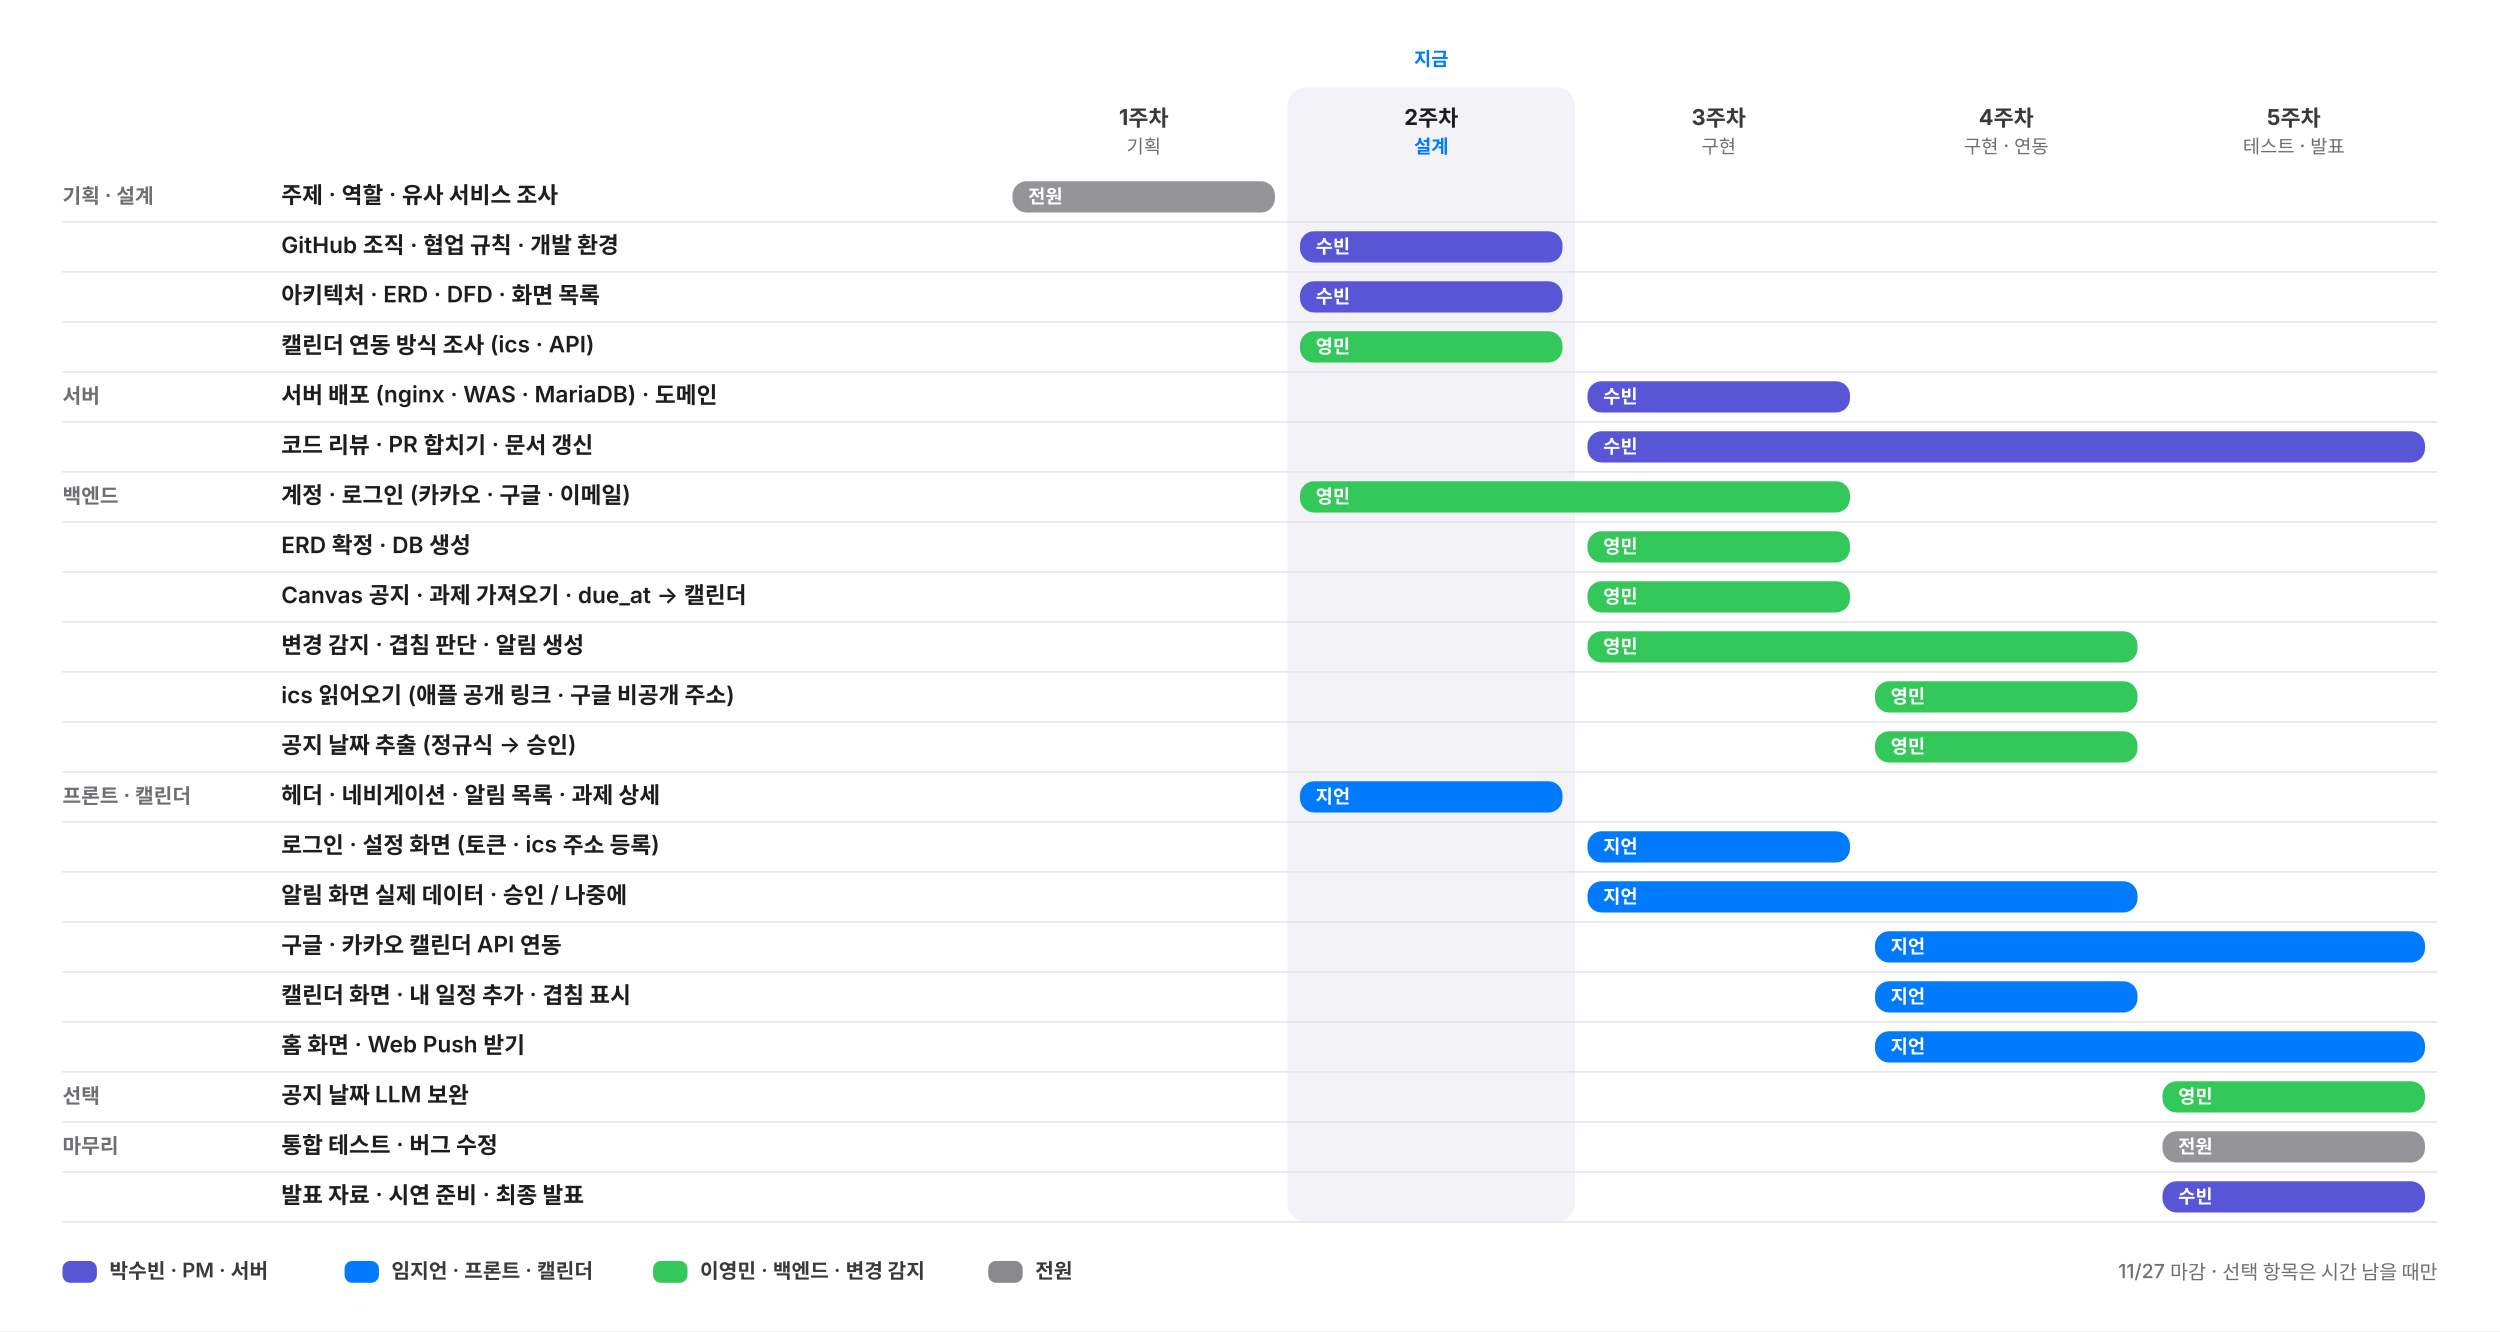
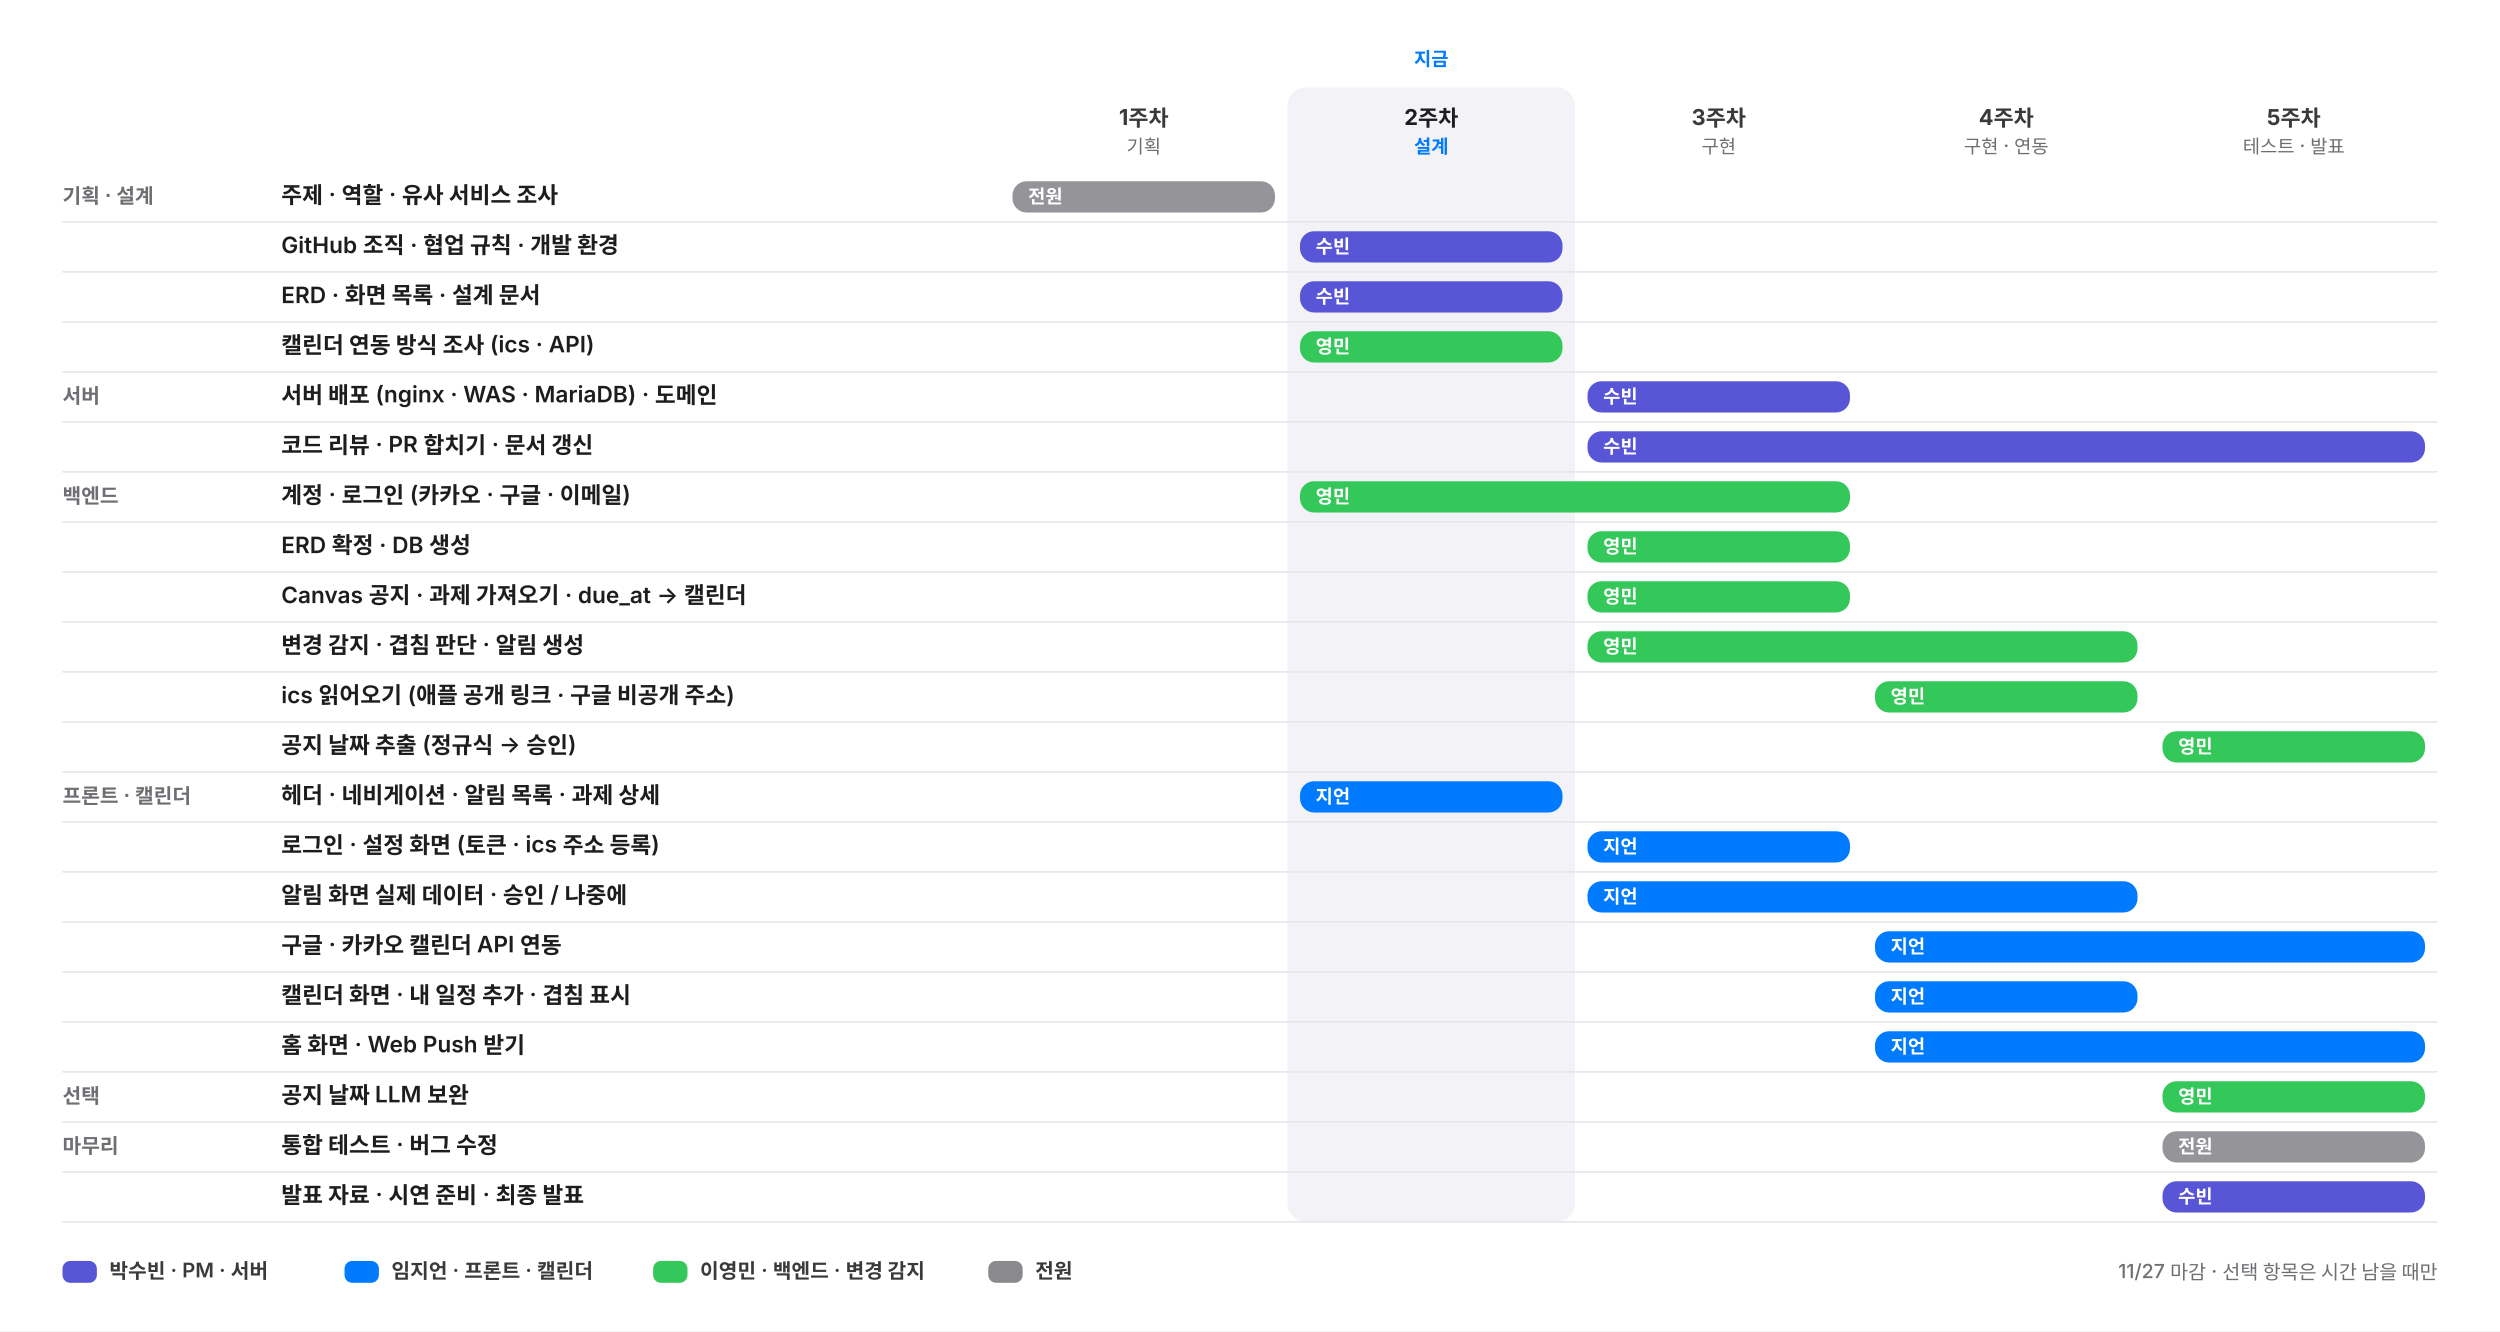
<svg xmlns="http://www.w3.org/2000/svg" width="1600" height="852" viewBox="0 0 1600 852">
  <rect width="1600" height="852" fill="#fff" />
  <text x="732.0" y="80" font-size="14" font-weight="750" fill="#3A3A3C" text-anchor="middle" font-family="'Pretendard Variable', Pretendard, -apple-system, 'Apple SD Gothic Neo', 'Malgun Gothic', sans-serif">1주차</text>
  <text x="732.0" y="98" font-size="12" font-weight="500" fill="#6E6E73" text-anchor="middle" font-family="'Pretendard Variable', Pretendard, -apple-system, 'Apple SD Gothic Neo', 'Malgun Gothic', sans-serif">기획</text>
  <rect x="824" y="56" width="184" height="726" rx="12" fill="#F2F2F7" />
  <text x="916.0" y="80" font-size="14" font-weight="750" fill="#1D1D1F" text-anchor="middle" font-family="'Pretendard Variable', Pretendard, -apple-system, 'Apple SD Gothic Neo', 'Malgun Gothic', sans-serif">2주차</text>
  <text x="916.0" y="98" font-size="12" font-weight="600" fill="#007AFF" text-anchor="middle" font-family="'Pretendard Variable', Pretendard, -apple-system, 'Apple SD Gothic Neo', 'Malgun Gothic', sans-serif">설계</text>
  <text x="1100.0" y="80" font-size="14" font-weight="750" fill="#3A3A3C" text-anchor="middle" font-family="'Pretendard Variable', Pretendard, -apple-system, 'Apple SD Gothic Neo', 'Malgun Gothic', sans-serif">3주차</text>
  <text x="1100.0" y="98" font-size="12" font-weight="500" fill="#6E6E73" text-anchor="middle" font-family="'Pretendard Variable', Pretendard, -apple-system, 'Apple SD Gothic Neo', 'Malgun Gothic', sans-serif">구현</text>
  <text x="1284.0" y="80" font-size="14" font-weight="750" fill="#3A3A3C" text-anchor="middle" font-family="'Pretendard Variable', Pretendard, -apple-system, 'Apple SD Gothic Neo', 'Malgun Gothic', sans-serif">4주차</text>
  <text x="1284.0" y="98" font-size="12" font-weight="500" fill="#6E6E73" text-anchor="middle" font-family="'Pretendard Variable', Pretendard, -apple-system, 'Apple SD Gothic Neo', 'Malgun Gothic', sans-serif">구현 · 연동</text>
  <text x="1468.0" y="80" font-size="14" font-weight="750" fill="#3A3A3C" text-anchor="middle" font-family="'Pretendard Variable', Pretendard, -apple-system, 'Apple SD Gothic Neo', 'Malgun Gothic', sans-serif">5주차</text>
  <text x="1468.0" y="98" font-size="12" font-weight="500" fill="#6E6E73" text-anchor="middle" font-family="'Pretendard Variable', Pretendard, -apple-system, 'Apple SD Gothic Neo', 'Malgun Gothic', sans-serif">테스트 · 발표</text>
  <text x="916.0" y="42" font-size="12" font-weight="700" fill="#007AFF" text-anchor="middle" font-family="'Pretendard Variable', Pretendard, -apple-system, 'Apple SD Gothic Neo', 'Malgun Gothic', sans-serif">지금</text>
  <path d="M40 142H1560" stroke="#E5E5EA" stroke-width="1" />
  <text x="40" y="130" font-size="13" font-weight="700" fill="#6E6E73" text-anchor="start" font-family="'Pretendard Variable', Pretendard, -apple-system, 'Apple SD Gothic Neo', 'Malgun Gothic', sans-serif">기획 · 설계</text>
  <text x="180" y="130" font-size="14.5" font-weight="600" fill="#1D1D1F" text-anchor="start" font-family="'Pretendard Variable', Pretendard, -apple-system, 'Apple SD Gothic Neo', 'Malgun Gothic', sans-serif">주제 · 역할 · 유사 서비스 조사</text>
  <rect x="648" y="116" width="168" height="20" rx="9" fill="#8A8A8E" opacity="0.9" />
  <text x="658" y="130" font-size="12" font-weight="700" fill="#fff" text-anchor="start" font-family="'Pretendard Variable', Pretendard, -apple-system, 'Apple SD Gothic Neo', 'Malgun Gothic', sans-serif">전원</text>
  <path d="M40 174H1560" stroke="#E5E5EA" stroke-width="1" />
  <text x="180" y="162" font-size="14.5" font-weight="600" fill="#1D1D1F" text-anchor="start" font-family="'Pretendard Variable', Pretendard, -apple-system, 'Apple SD Gothic Neo', 'Malgun Gothic', sans-serif">GitHub 조직 · 협업 규칙 · 개발 환경</text>
  <rect x="832" y="148" width="168" height="20" rx="9" fill="#5856D6" opacity="1" />
  <text x="842" y="162" font-size="12" font-weight="700" fill="#fff" text-anchor="start" font-family="'Pretendard Variable', Pretendard, -apple-system, 'Apple SD Gothic Neo', 'Malgun Gothic', sans-serif">수빈</text>
  <path d="M40 206H1560" stroke="#E5E5EA" stroke-width="1" />
-   <text x="180" y="194" font-size="14.5" font-weight="600" fill="#1D1D1F" text-anchor="start" font-family="'Pretendard Variable', Pretendard, -apple-system, 'Apple SD Gothic Neo', 'Malgun Gothic', sans-serif">아키텍처 · ERD · DFD · 화면 목록</text>
+   <text x="180" y="194" font-size="14.5" font-weight="600" fill="#1D1D1F" text-anchor="start" font-family="'Pretendard Variable', Pretendard, -apple-system, 'Apple SD Gothic Neo', 'Malgun Gothic', sans-serif">ERD · 화면 목록 · 설계 문서</text>
  <rect x="832" y="180" width="168" height="20" rx="9" fill="#5856D6" opacity="1" />
  <text x="842" y="194" font-size="12" font-weight="700" fill="#fff" text-anchor="start" font-family="'Pretendard Variable', Pretendard, -apple-system, 'Apple SD Gothic Neo', 'Malgun Gothic', sans-serif">수빈</text>
  <path d="M40 238H1560" stroke="#E5E5EA" stroke-width="1" />
  <text x="180" y="226" font-size="14.5" font-weight="600" fill="#1D1D1F" text-anchor="start" font-family="'Pretendard Variable', Pretendard, -apple-system, 'Apple SD Gothic Neo', 'Malgun Gothic', sans-serif">캘린더 연동 방식 조사 (ics · API)</text>
  <rect x="832" y="212" width="168" height="20" rx="9" fill="#34C759" opacity="1" />
  <text x="842" y="226" font-size="12" font-weight="700" fill="#fff" text-anchor="start" font-family="'Pretendard Variable', Pretendard, -apple-system, 'Apple SD Gothic Neo', 'Malgun Gothic', sans-serif">영민</text>
  <path d="M40 270H1560" stroke="#E5E5EA" stroke-width="1" />
  <text x="40" y="258" font-size="13" font-weight="700" fill="#6E6E73" text-anchor="start" font-family="'Pretendard Variable', Pretendard, -apple-system, 'Apple SD Gothic Neo', 'Malgun Gothic', sans-serif">서버</text>
  <text x="180" y="258" font-size="14.5" font-weight="600" fill="#1D1D1F" text-anchor="start" font-family="'Pretendard Variable', Pretendard, -apple-system, 'Apple SD Gothic Neo', 'Malgun Gothic', sans-serif">서버 배포 (nginx · WAS · MariaDB) · 도메인</text>
  <rect x="1016" y="244" width="168" height="20" rx="9" fill="#5856D6" opacity="1" />
  <text x="1026" y="258" font-size="12" font-weight="700" fill="#fff" text-anchor="start" font-family="'Pretendard Variable', Pretendard, -apple-system, 'Apple SD Gothic Neo', 'Malgun Gothic', sans-serif">수빈</text>
  <path d="M40 302H1560" stroke="#E5E5EA" stroke-width="1" />
  <text x="180" y="290" font-size="14.5" font-weight="600" fill="#1D1D1F" text-anchor="start" font-family="'Pretendard Variable', Pretendard, -apple-system, 'Apple SD Gothic Neo', 'Malgun Gothic', sans-serif">코드 리뷰 · PR 합치기 · 문서 갱신</text>
  <rect x="1016" y="276" width="536" height="20" rx="9" fill="#5856D6" opacity="1" />
  <text x="1026" y="290" font-size="12" font-weight="700" fill="#fff" text-anchor="start" font-family="'Pretendard Variable', Pretendard, -apple-system, 'Apple SD Gothic Neo', 'Malgun Gothic', sans-serif">수빈</text>
  <path d="M40 334H1560" stroke="#E5E5EA" stroke-width="1" />
  <text x="40" y="322" font-size="13" font-weight="700" fill="#6E6E73" text-anchor="start" font-family="'Pretendard Variable', Pretendard, -apple-system, 'Apple SD Gothic Neo', 'Malgun Gothic', sans-serif">백엔드</text>
  <text x="180" y="322" font-size="14.5" font-weight="600" fill="#1D1D1F" text-anchor="start" font-family="'Pretendard Variable', Pretendard, -apple-system, 'Apple SD Gothic Neo', 'Malgun Gothic', sans-serif">계정 · 로그인 (카카오 · 구글 · 이메일)</text>
  <rect x="832" y="308" width="352" height="20" rx="9" fill="#34C759" opacity="1" />
  <text x="842" y="322" font-size="12" font-weight="700" fill="#fff" text-anchor="start" font-family="'Pretendard Variable', Pretendard, -apple-system, 'Apple SD Gothic Neo', 'Malgun Gothic', sans-serif">영민</text>
  <path d="M40 366H1560" stroke="#E5E5EA" stroke-width="1" />
  <text x="180" y="354" font-size="14.5" font-weight="600" fill="#1D1D1F" text-anchor="start" font-family="'Pretendard Variable', Pretendard, -apple-system, 'Apple SD Gothic Neo', 'Malgun Gothic', sans-serif">ERD 확정 · DB 생성</text>
  <rect x="1016" y="340" width="168" height="20" rx="9" fill="#34C759" opacity="1" />
  <text x="1026" y="354" font-size="12" font-weight="700" fill="#fff" text-anchor="start" font-family="'Pretendard Variable', Pretendard, -apple-system, 'Apple SD Gothic Neo', 'Malgun Gothic', sans-serif">영민</text>
  <path d="M40 398H1560" stroke="#E5E5EA" stroke-width="1" />
  <text x="180" y="386" font-size="14.5" font-weight="600" fill="#1D1D1F" text-anchor="start" font-family="'Pretendard Variable', Pretendard, -apple-system, 'Apple SD Gothic Neo', 'Malgun Gothic', sans-serif">Canvas 공지 · 과제 가져오기 · due_at → 캘린더</text>
  <rect x="1016" y="372" width="168" height="20" rx="9" fill="#34C759" opacity="1" />
  <text x="1026" y="386" font-size="12" font-weight="700" fill="#fff" text-anchor="start" font-family="'Pretendard Variable', Pretendard, -apple-system, 'Apple SD Gothic Neo', 'Malgun Gothic', sans-serif">영민</text>
  <path d="M40 430H1560" stroke="#E5E5EA" stroke-width="1" />
  <text x="180" y="418" font-size="14.5" font-weight="600" fill="#1D1D1F" text-anchor="start" font-family="'Pretendard Variable', Pretendard, -apple-system, 'Apple SD Gothic Neo', 'Malgun Gothic', sans-serif">변경 감지 · 겹침 판단 · 알림 생성</text>
  <rect x="1016" y="404" width="352" height="20" rx="9" fill="#34C759" opacity="1" />
  <text x="1026" y="418" font-size="12" font-weight="700" fill="#fff" text-anchor="start" font-family="'Pretendard Variable', Pretendard, -apple-system, 'Apple SD Gothic Neo', 'Malgun Gothic', sans-serif">영민</text>
  <path d="M40 462H1560" stroke="#E5E5EA" stroke-width="1" />
  <text x="180" y="450" font-size="14.5" font-weight="600" fill="#1D1D1F" text-anchor="start" font-family="'Pretendard Variable', Pretendard, -apple-system, 'Apple SD Gothic Neo', 'Malgun Gothic', sans-serif">ics 읽어오기 (애플 공개 링크 · 구글 비공개 주소)</text>
  <rect x="1200" y="436" width="168" height="20" rx="9" fill="#34C759" opacity="1" />
  <text x="1210" y="450" font-size="12" font-weight="700" fill="#fff" text-anchor="start" font-family="'Pretendard Variable', Pretendard, -apple-system, 'Apple SD Gothic Neo', 'Malgun Gothic', sans-serif">영민</text>
  <path d="M40 494H1560" stroke="#E5E5EA" stroke-width="1" />
  <text x="180" y="482" font-size="14.5" font-weight="600" fill="#1D1D1F" text-anchor="start" font-family="'Pretendard Variable', Pretendard, -apple-system, 'Apple SD Gothic Neo', 'Malgun Gothic', sans-serif">공지 날짜 추출 (정규식 → 승인)</text>
-   <rect x="1200" y="468" width="168" height="20" rx="9" fill="#34C759" opacity="1" />
-   <text x="1210" y="482" font-size="12" font-weight="700" fill="#fff" text-anchor="start" font-family="'Pretendard Variable', Pretendard, -apple-system, 'Apple SD Gothic Neo', 'Malgun Gothic', sans-serif">영민</text>
+   <rect x="1384" y="468" width="168" height="20" rx="9" fill="#34C759" opacity="1" />
+   <text x="1394" y="482" font-size="12" font-weight="700" fill="#fff" text-anchor="start" font-family="'Pretendard Variable', Pretendard, -apple-system, 'Apple SD Gothic Neo', 'Malgun Gothic', sans-serif">영민</text>
  <path d="M40 526H1560" stroke="#E5E5EA" stroke-width="1" />
  <text x="40" y="514" font-size="13" font-weight="700" fill="#6E6E73" text-anchor="start" font-family="'Pretendard Variable', Pretendard, -apple-system, 'Apple SD Gothic Neo', 'Malgun Gothic', sans-serif">프론트 · 캘린더</text>
  <text x="180" y="514" font-size="14.5" font-weight="600" fill="#1D1D1F" text-anchor="start" font-family="'Pretendard Variable', Pretendard, -apple-system, 'Apple SD Gothic Neo', 'Malgun Gothic', sans-serif">헤더 · 네비게이션 · 알림 목록 · 과제 상세</text>
  <rect x="832" y="500" width="168" height="20" rx="9" fill="#007AFF" opacity="1" />
  <text x="842" y="514" font-size="12" font-weight="700" fill="#fff" text-anchor="start" font-family="'Pretendard Variable', Pretendard, -apple-system, 'Apple SD Gothic Neo', 'Malgun Gothic', sans-serif">지언</text>
  <path d="M40 558H1560" stroke="#E5E5EA" stroke-width="1" />
  <text x="180" y="546" font-size="14.5" font-weight="600" fill="#1D1D1F" text-anchor="start" font-family="'Pretendard Variable', Pretendard, -apple-system, 'Apple SD Gothic Neo', 'Malgun Gothic', sans-serif">로그인 · 설정 화면 (토큰 · ics 주소 등록)</text>
  <rect x="1016" y="532" width="168" height="20" rx="9" fill="#007AFF" opacity="1" />
  <text x="1026" y="546" font-size="12" font-weight="700" fill="#fff" text-anchor="start" font-family="'Pretendard Variable', Pretendard, -apple-system, 'Apple SD Gothic Neo', 'Malgun Gothic', sans-serif">지언</text>
  <path d="M40 590H1560" stroke="#E5E5EA" stroke-width="1" />
  <text x="180" y="578" font-size="14.5" font-weight="600" fill="#1D1D1F" text-anchor="start" font-family="'Pretendard Variable', Pretendard, -apple-system, 'Apple SD Gothic Neo', 'Malgun Gothic', sans-serif">알림 화면 실제 데이터 · 승인 / 나중에</text>
  <rect x="1016" y="564" width="352" height="20" rx="9" fill="#007AFF" opacity="1" />
  <text x="1026" y="578" font-size="12" font-weight="700" fill="#fff" text-anchor="start" font-family="'Pretendard Variable', Pretendard, -apple-system, 'Apple SD Gothic Neo', 'Malgun Gothic', sans-serif">지언</text>
  <path d="M40 622H1560" stroke="#E5E5EA" stroke-width="1" />
  <text x="180" y="610" font-size="14.5" font-weight="600" fill="#1D1D1F" text-anchor="start" font-family="'Pretendard Variable', Pretendard, -apple-system, 'Apple SD Gothic Neo', 'Malgun Gothic', sans-serif">구글 · 카카오 캘린더 API 연동</text>
  <rect x="1200" y="596" width="352" height="20" rx="9" fill="#007AFF" opacity="1" />
  <text x="1210" y="610" font-size="12" font-weight="700" fill="#fff" text-anchor="start" font-family="'Pretendard Variable', Pretendard, -apple-system, 'Apple SD Gothic Neo', 'Malgun Gothic', sans-serif">지언</text>
  <path d="M40 654H1560" stroke="#E5E5EA" stroke-width="1" />
  <text x="180" y="642" font-size="14.5" font-weight="600" fill="#1D1D1F" text-anchor="start" font-family="'Pretendard Variable', Pretendard, -apple-system, 'Apple SD Gothic Neo', 'Malgun Gothic', sans-serif">캘린더 화면 · 내 일정 추가 · 겹침 표시</text>
  <rect x="1200" y="628" width="168" height="20" rx="9" fill="#007AFF" opacity="1" />
  <text x="1210" y="642" font-size="12" font-weight="700" fill="#fff" text-anchor="start" font-family="'Pretendard Variable', Pretendard, -apple-system, 'Apple SD Gothic Neo', 'Malgun Gothic', sans-serif">지언</text>
  <path d="M40 686H1560" stroke="#E5E5EA" stroke-width="1" />
  <text x="180" y="674" font-size="14.5" font-weight="600" fill="#1D1D1F" text-anchor="start" font-family="'Pretendard Variable', Pretendard, -apple-system, 'Apple SD Gothic Neo', 'Malgun Gothic', sans-serif">홈 화면 · Web Push 받기</text>
  <rect x="1200" y="660" width="352" height="20" rx="9" fill="#007AFF" opacity="1" />
  <text x="1210" y="674" font-size="12" font-weight="700" fill="#fff" text-anchor="start" font-family="'Pretendard Variable', Pretendard, -apple-system, 'Apple SD Gothic Neo', 'Malgun Gothic', sans-serif">지언</text>
  <path d="M40 718H1560" stroke="#E5E5EA" stroke-width="1" />
  <text x="40" y="706" font-size="13" font-weight="700" fill="#6E6E73" text-anchor="start" font-family="'Pretendard Variable', Pretendard, -apple-system, 'Apple SD Gothic Neo', 'Malgun Gothic', sans-serif">선택</text>
  <text x="180" y="706" font-size="14.5" font-weight="600" fill="#1D1D1F" text-anchor="start" font-family="'Pretendard Variable', Pretendard, -apple-system, 'Apple SD Gothic Neo', 'Malgun Gothic', sans-serif">공지 날짜 LLM 보완</text>
  <rect x="1384" y="692" width="168" height="20" rx="9" fill="#34C759" opacity="1" />
  <text x="1394" y="706" font-size="12" font-weight="700" fill="#fff" text-anchor="start" font-family="'Pretendard Variable', Pretendard, -apple-system, 'Apple SD Gothic Neo', 'Malgun Gothic', sans-serif">영민</text>
  <path d="M40 750H1560" stroke="#E5E5EA" stroke-width="1" />
  <text x="40" y="738" font-size="13" font-weight="700" fill="#6E6E73" text-anchor="start" font-family="'Pretendard Variable', Pretendard, -apple-system, 'Apple SD Gothic Neo', 'Malgun Gothic', sans-serif">마무리</text>
  <text x="180" y="738" font-size="14.5" font-weight="600" fill="#1D1D1F" text-anchor="start" font-family="'Pretendard Variable', Pretendard, -apple-system, 'Apple SD Gothic Neo', 'Malgun Gothic', sans-serif">통합 테스트 · 버그 수정</text>
  <rect x="1384" y="724" width="168" height="20" rx="9" fill="#8A8A8E" opacity="0.9" />
  <text x="1394" y="738" font-size="12" font-weight="700" fill="#fff" text-anchor="start" font-family="'Pretendard Variable', Pretendard, -apple-system, 'Apple SD Gothic Neo', 'Malgun Gothic', sans-serif">전원</text>
  <path d="M40 782H1560" stroke="#E5E5EA" stroke-width="1" />
  <text x="180" y="770" font-size="14.5" font-weight="600" fill="#1D1D1F" text-anchor="start" font-family="'Pretendard Variable', Pretendard, -apple-system, 'Apple SD Gothic Neo', 'Malgun Gothic', sans-serif">발표 자료 · 시연 준비 · 최종 발표</text>
  <rect x="1384" y="756" width="168" height="20" rx="9" fill="#5856D6" opacity="1" />
  <text x="1394" y="770" font-size="12" font-weight="700" fill="#fff" text-anchor="start" font-family="'Pretendard Variable', Pretendard, -apple-system, 'Apple SD Gothic Neo', 'Malgun Gothic', sans-serif">수빈</text>
  <rect x="40" y="807" width="22" height="14" rx="5" fill="#5856D6" />
  <text x="70" y="818" font-size="13" font-weight="600" fill="#3A3A3C" text-anchor="start" font-family="'Pretendard Variable', Pretendard, -apple-system, 'Apple SD Gothic Neo', 'Malgun Gothic', sans-serif">박수빈 · PM · 서버</text>
  <rect x="220.5" y="807" width="22" height="14" rx="5" fill="#007AFF" />
  <text x="250.5" y="818" font-size="13" font-weight="600" fill="#3A3A3C" text-anchor="start" font-family="'Pretendard Variable', Pretendard, -apple-system, 'Apple SD Gothic Neo', 'Malgun Gothic', sans-serif">임지언 · 프론트 · 캘린더</text>
  <rect x="418.0" y="807" width="22" height="14" rx="5" fill="#34C759" />
  <text x="448.0" y="818" font-size="13" font-weight="600" fill="#3A3A3C" text-anchor="start" font-family="'Pretendard Variable', Pretendard, -apple-system, 'Apple SD Gothic Neo', 'Malgun Gothic', sans-serif">이영민 · 백엔드 · 변경 감지</text>
  <rect x="632.5" y="807" width="22" height="14" rx="5" fill="#8A8A8E" />
  <text x="662.5" y="818" font-size="13" font-weight="600" fill="#3A3A3C" text-anchor="start" font-family="'Pretendard Variable', Pretendard, -apple-system, 'Apple SD Gothic Neo', 'Malgun Gothic', sans-serif">전원</text>
  <text x="1560" y="818" font-size="12.5" font-weight="500" fill="#6E6E73" text-anchor="end" font-family="'Pretendard Variable', Pretendard, -apple-system, 'Apple SD Gothic Neo', 'Malgun Gothic', sans-serif">11/27 마감 · 선택 항목은 시간 남을 때만</text>
</svg>
